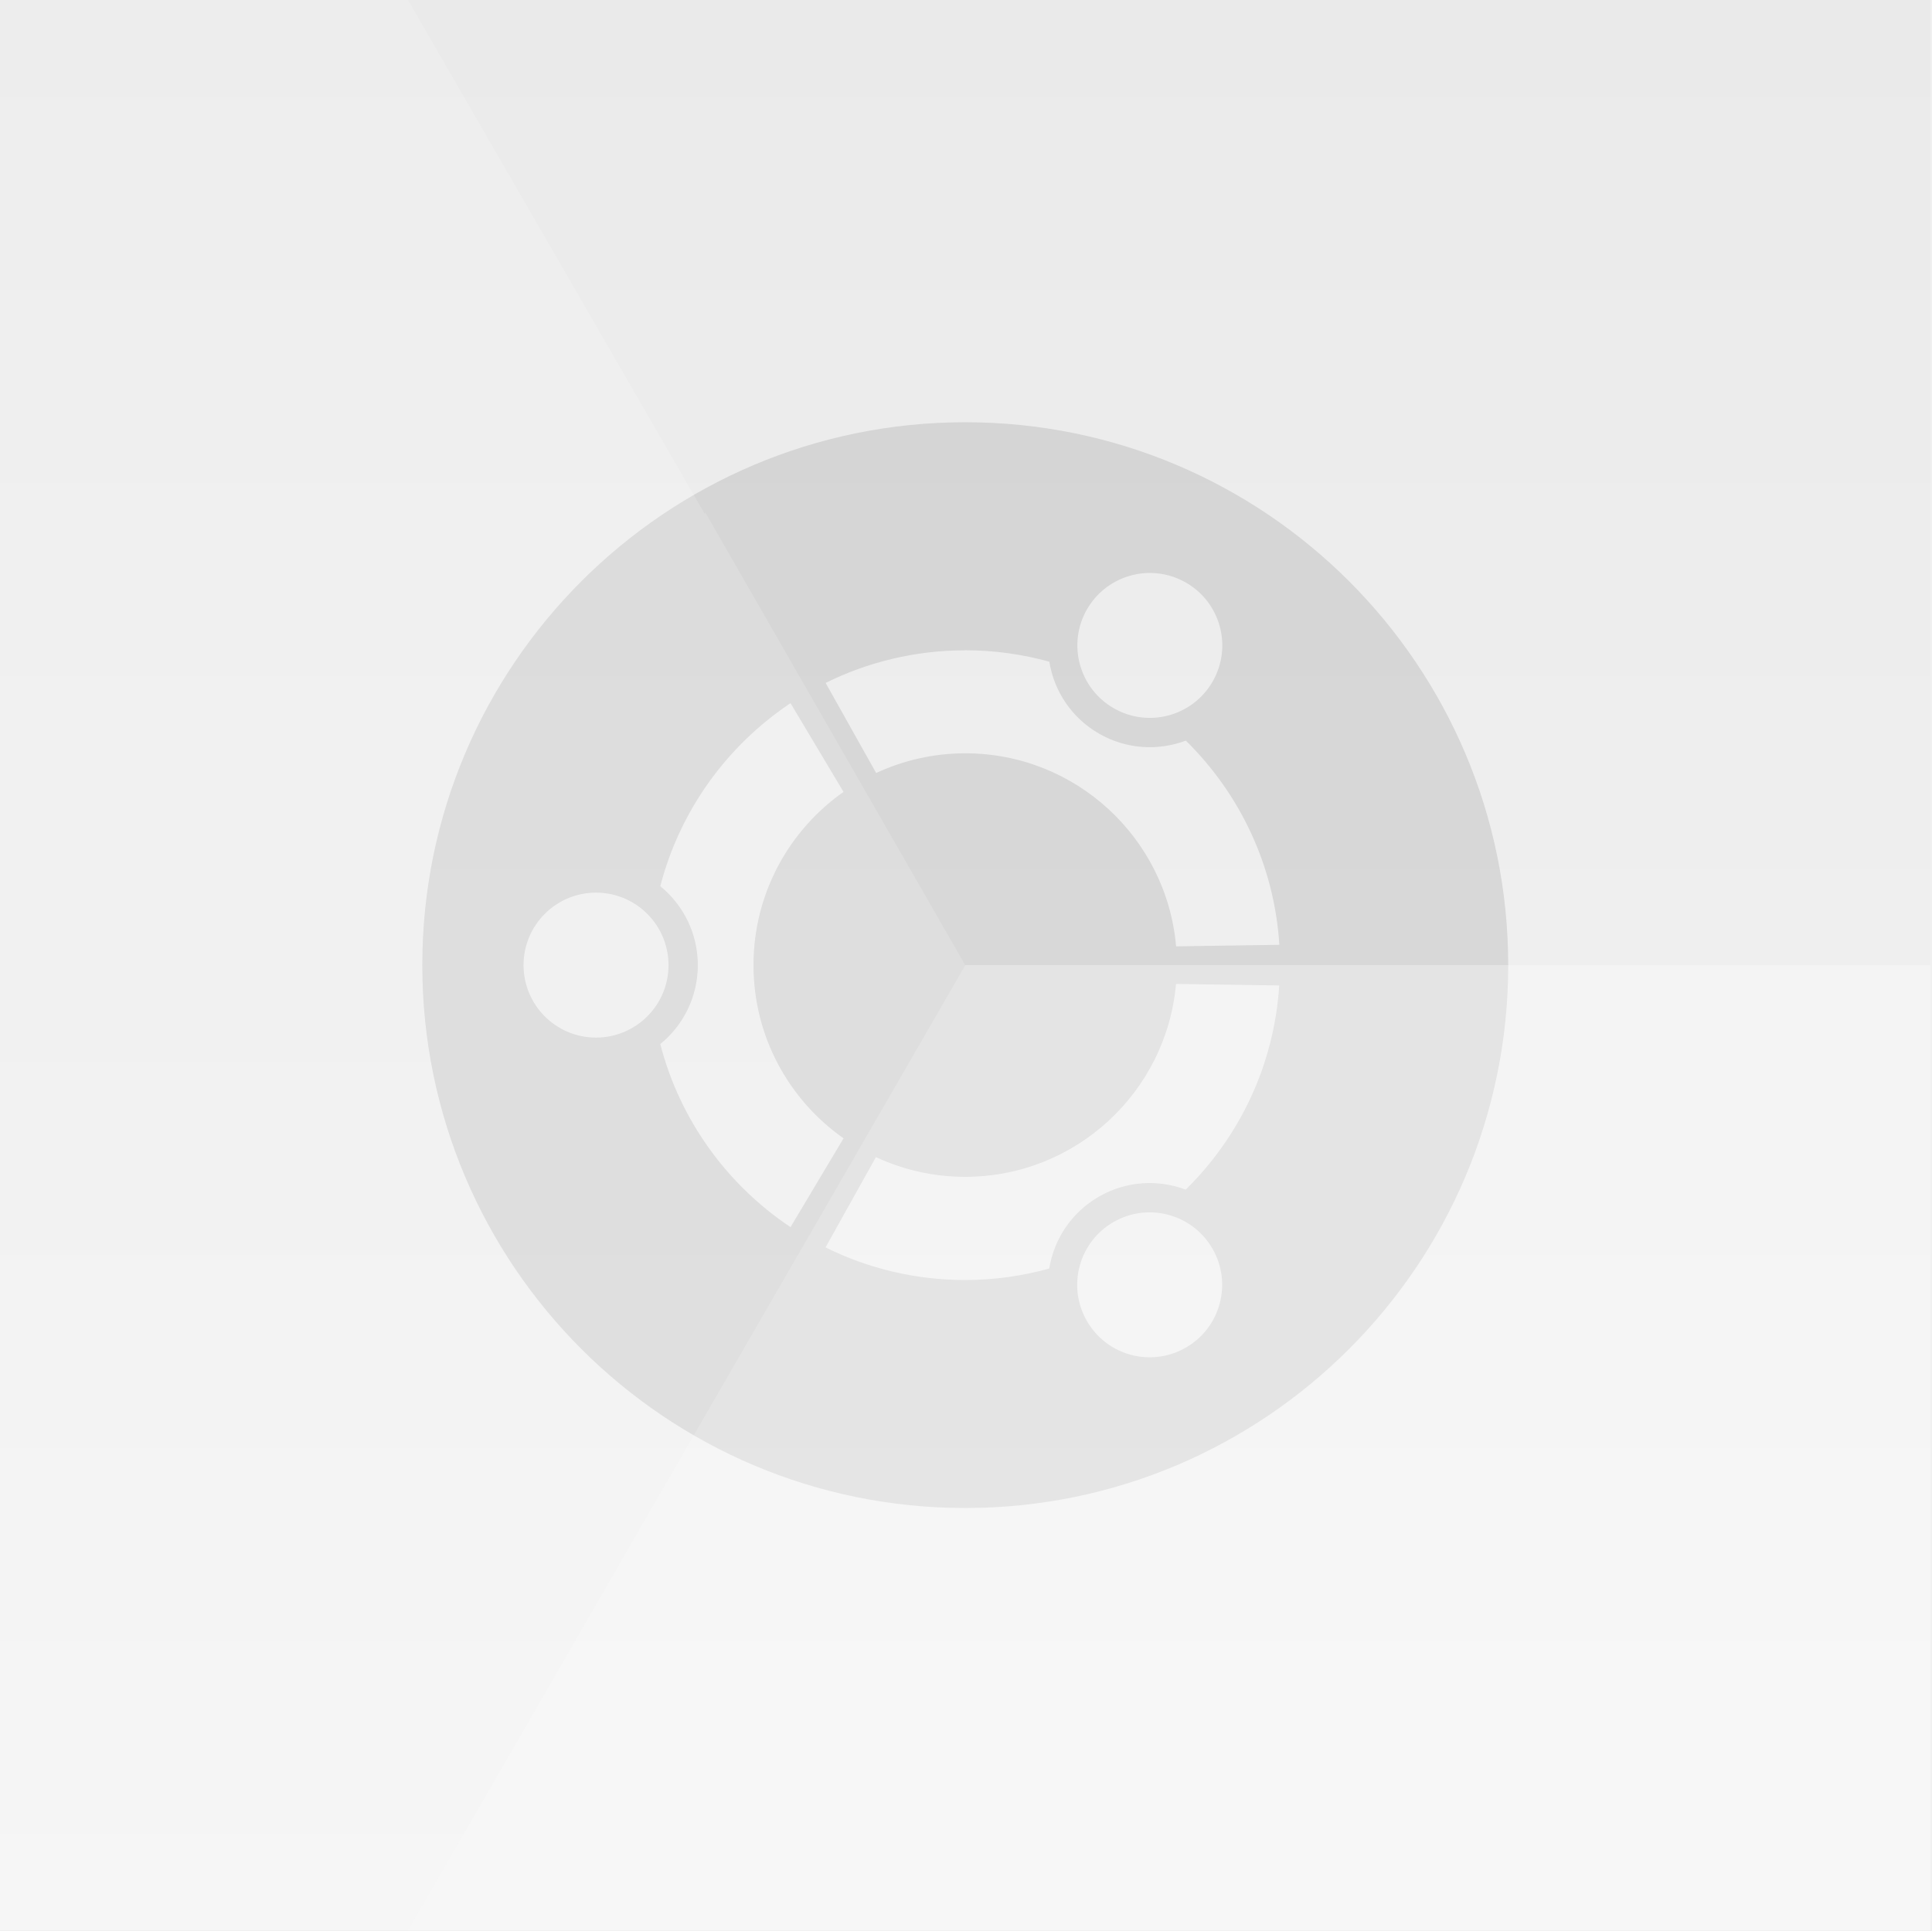
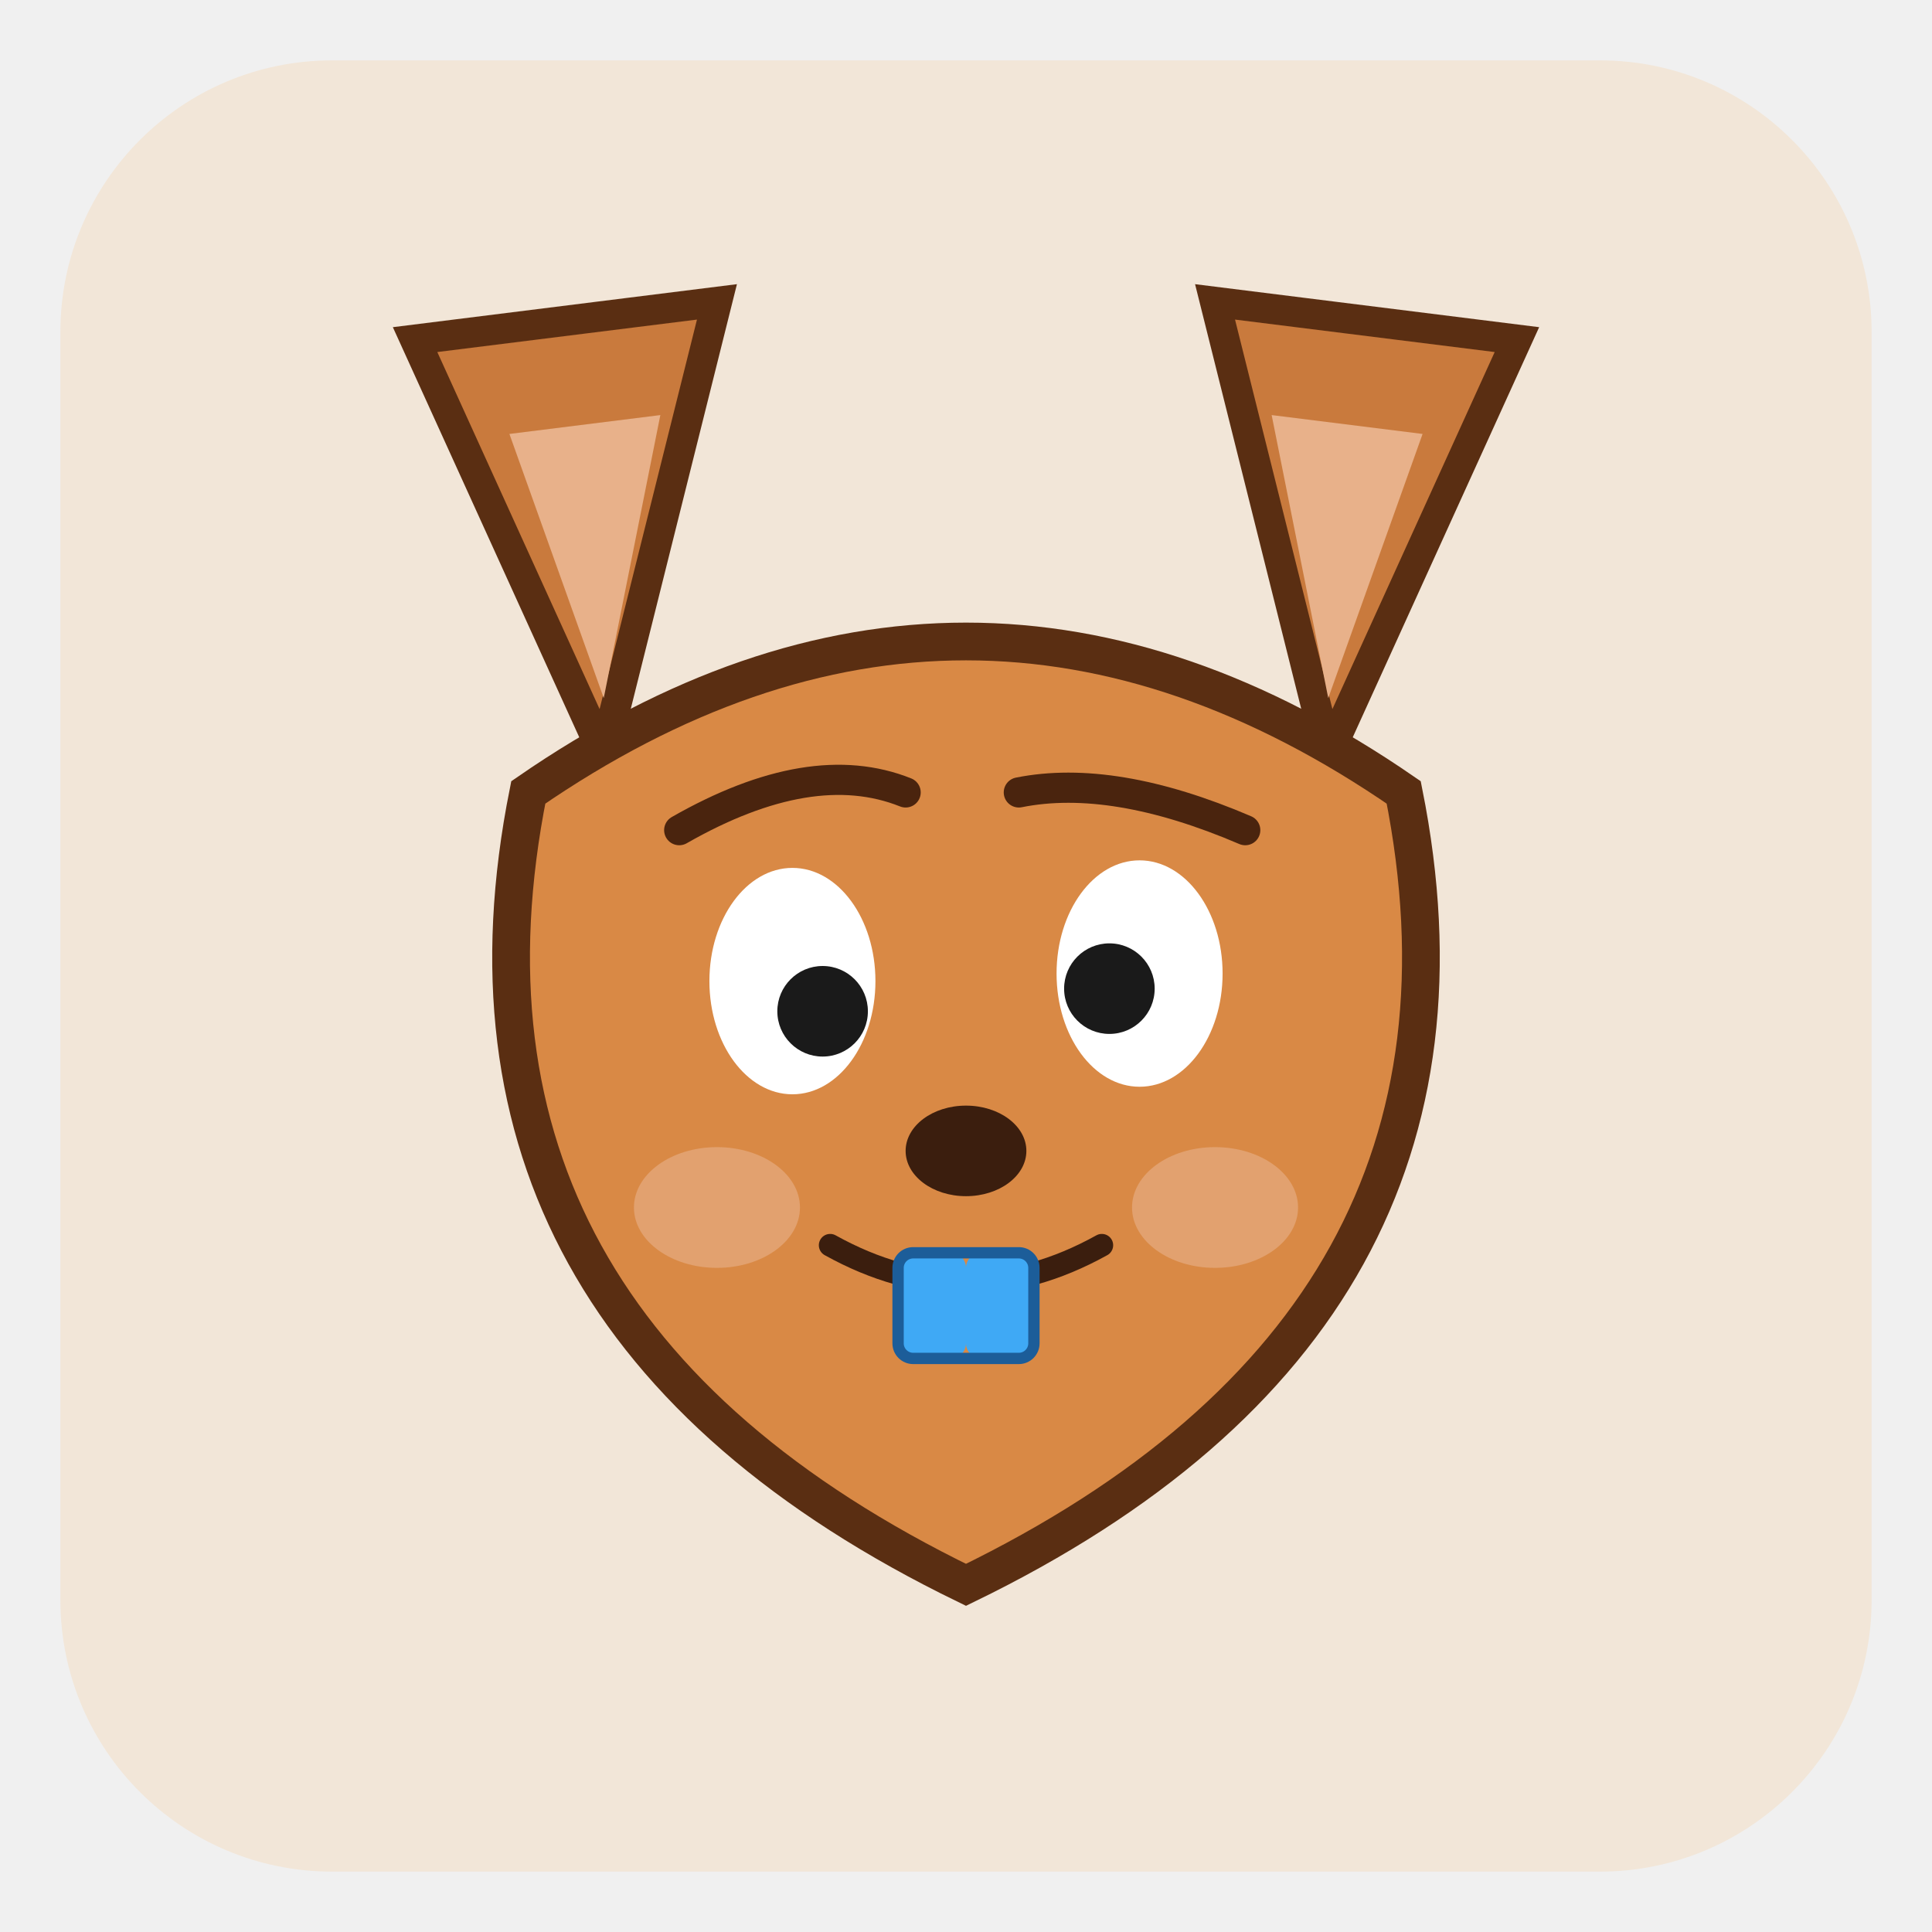
- <svg xmlns="http://www.w3.org/2000/svg" style="enable-background:new" height="512" viewBox="0 0 512.4 512" width="512.4" version="1.1">
-   <defs>
-     <linearGradient id="a" y2="494" gradientUnits="userSpaceOnUse" x2="256" gradientTransform="matrix(1 0 0 1.076 0 -19.36)" y1="18" x1="256">
-       <stop style="stop-color:#eaeaea" offset="0" />
-       <stop style="stop-color:#f4f4f4" offset="1" />
-     </linearGradient>
-   </defs>
-   <rect style="color:#000000;enable-background:accumulate;fill:url(#a)" height="512" width="512" y="0" x="0" />
-   <path style="opacity:.1" d="m256 112c-79.5 0-144 64.5-144 144s64.5 144 144 144 144-64.5 144-144-64.5-144-144-144zm49.47 39.98c3.098 0.08 6.222 0.91 9.096 2.568 9.197 5.312 12.34 17.07 7.029 26.26-5.305 9.196-17.06 12.34-26.25 7.029-9.19-5.305-12.34-17.06-7.039-26.25 3.653-6.322 10.35-9.787 17.17-9.611zm-49.48 20.5c7.731 0 15.21 1.074 22.31 3.035 1.253 7.726 5.837 14.84 13.15 19.06 7.298 4.207 15.74 4.629 23.05 1.867 14.22 13.98 23.47 32.99 24.81 54.17l-27.39 0.404c-2.5-28.7-26.6-51.2-55.9-51.2-8.451 0-16.47 1.88-23.65 5.225l-13.4-23.9c11.16-5.522 23.72-8.645 37.01-8.645zm-46.33 14.03 14.06 23.54c-14.44 10.16-23.88 26.95-23.88 45.95s9.437 35.78 23.88 45.94l-14.06 23.55c-16.83-11.24-29.34-28.43-34.54-48.55 6.069-4.952 9.953-12.49 9.953-20.94 0-8.451-3.884-15.99-9.953-20.94 5.201-20.12 17.72-37.3 34.54-48.55zm-51.58 50.26c10.62 0 19.22 8.608 19.22 19.23s-8.605 19.22-19.22 19.22-19.23-8.605-19.23-19.22 8.607-19.23 19.23-19.23zm153.8 24.21 27.4 0.402c-1.348 21.18-10.6 40.19-24.81 54.17-7.31-2.762-15.75-2.347-23.05 1.867-7.309 4.227-11.89 11.34-13.15 19.06-7.104 1.967-14.58 3.041-22.31 3.041-13.29 0-25.86-3.124-37.01-8.652l13.36-23.94c7.186 3.344 15.2 5.225 23.65 5.225 29.34 0 53.41-22.49 55.93-51.18zm-7.482 60.6c6.816-0.176 13.51 3.289 17.16 9.607 5.311 9.197 2.16 20.95-7.035 26.25-9.196 5.311-20.95 2.159-26.25-7.037-5.312-9.191-2.159-20.94 7.037-26.25 2.872-1.658 5.994-2.49 9.092-2.57z" />
-   <g transform="translate(0,18)">
-     <path style="opacity:.3;color:#000000;enable-background:accumulate;fill:#fff" d="m256 256l-147.8 256h403.8v-256h-122.7-133.3z" transform="translate(0,-18)" />
-     <path style="opacity:.15;color:#000000;enable-background:accumulate;fill:#fff" d="m0 0v512h108.2l76.4-132.3 71.4-123.7-68.9-120-0.2 0.3-78.7-136.3h-108.2z" transform="translate(0,-18)" />
-   </g>
-   <path d="m-208.3 605.6c-7.842 0-14.55 5.029-17.32 12.19-0.061-0.001-0.121 0-0.182 0-7.088 0-12.83 6.002-12.83 13.41 0 7.404 5.746 13.41 12.83 13.41h17.5 16.33c5.155 0 9.333-4.365 9.333-9.75 0-4.543-2.974-8.363-7-9.445 0.001-0.103 0-0.202 0-0.305 0-10.77-8.357-19.5-18.67-19.5z" style="stroke-width:4;color:#000000;stroke:#ccc;enable-background:accumulate;display:none;fill:#fff" />
-   <path style="stroke-width:4;color:#000000;stroke:#ccc;enable-background:accumulate;display:none;fill:none" d="m288.9 828.1c-6.349 0-11.78 4.072-14.02 9.867-0.05-0.001-0.098 0-0.148 0-5.738 0-10.39 4.86-10.39 10.85 0 5.995 4.652 10.85 10.39 10.85h14.17 13.22c4.173 0 7.557-3.534 7.557-7.894 0-3.678-2.408-6.771-5.667-7.647 0.001-0.083 0-0.163 0-0.247 0-8.719-6.766-15.79-15.11-15.79z" />
-   <g style="display:none" transform="translate(0 -558.4)">
-     <path d="m166.1 576.4h179.9c145.3 0 166.1 20.74 166.1 165.9v144.2c0 145.2-20.76 165.9-166.1 165.9h-179.9c-145.3 0-166.1-20-166.1-165.5v-144.2c0-145.2 20.76-165.9 166.1-165.9z" style="stroke:#00f;fill:#00f;display:inline;fill-opacity:.081" />
-     <circle style="stroke-width:.833;fill-opacity:.081;color:#000000;stroke:#00f;enable-background:accumulate;display:inline;fill:#00f" cx="256" transform="matrix(1.2 0 0 1.2 -51.2 528.8)" cy="238" r="120" />
-     <rect style="stroke-linejoin:round;fill-opacity:.081;color:#000000;stroke:#00f;stroke-linecap:round;enable-background:accumulate;display:inline;fill:#00f" height="272" width="272" y="678.4" x="120" />
-     <rect style="stroke-linejoin:round;fill-opacity:.081;color:#000000;stroke:#00f;stroke-linecap:round;enable-background:accumulate;display:inline;fill:#00f" height="240" width="304" y="694.4" x="104" />
-     <rect style="stroke-linejoin:round;fill-opacity:.081;color:#000000;stroke:#00f;stroke-linecap:round;enable-background:accumulate;display:inline;fill:#00f" height="304" width="240" y="662.4" x="136" />
-   </g>
+ <svg xmlns="http://www.w3.org/2000/svg" viewBox="0 0 512 512" width="512" height="512">
+   <rect x="16" y="16" width="480" height="480" rx="72" ry="72" fill="#F2E6D8" />
+   <path d="M110 90 L190 80 L160 200 Z" fill="#C97A3D" stroke="#5A2E12" stroke-width="8" />
+   <path d="M402 90 L322 80 L352 200 Z" fill="#C97A3D" stroke="#5A2E12" stroke-width="8" />
+   <path d="M135 115 L175 110 L160 185 Z" fill="#E8B18A" />
+   <path d="M377 115 L337 110 L352 185 Z" fill="#E8B18A" />
+   <path d="     M140 210     Q256 130 372 210     Q400 350 256 420     Q112 350 140 210     Z" fill="#D98945" stroke="#5A2E12" stroke-width="10" />
+   <ellipse cx="210" cy="260" rx="22" ry="30" fill="#FFFFFF" />
+   <ellipse cx="302" cy="258" rx="22" ry="30" fill="#FFFFFF" />
+   <circle cx="218" cy="268" r="12" fill="#1A1A1A" />
+   <circle cx="294" cy="262" r="12" fill="#1A1A1A" />
+   <path d="M180 220 Q215 200 240 210" fill="none" stroke="#4A240E" stroke-width="8" stroke-linecap="round" />
+   <path d="M330 220 Q295 205 270 210" fill="none" stroke="#4A240E" stroke-width="8" stroke-linecap="round" />
+   <ellipse cx="256" cy="305" rx="16" ry="12" fill="#3B1E0E" />
+   <path d="M220 330 Q256 350 292 330" fill="none" stroke="#3B1E0E" stroke-width="6" stroke-linecap="round" />
+   <rect x="238" y="332" width="18" height="28" rx="4" fill="#3FA9F5" />
+   <rect x="256" y="332" width="18" height="28" rx="4" fill="#3FA9F5" />
+   <rect x="238" y="332" width="36" height="28" rx="4" fill="none" stroke="#1C5D99" stroke-width="3" />
+   <ellipse cx="190" cy="320" rx="22" ry="16" fill="#E8B18A" opacity="0.6" />
+   <ellipse cx="322" cy="320" rx="22" ry="16" fill="#E8B18A" opacity="0.6" />
</svg>
